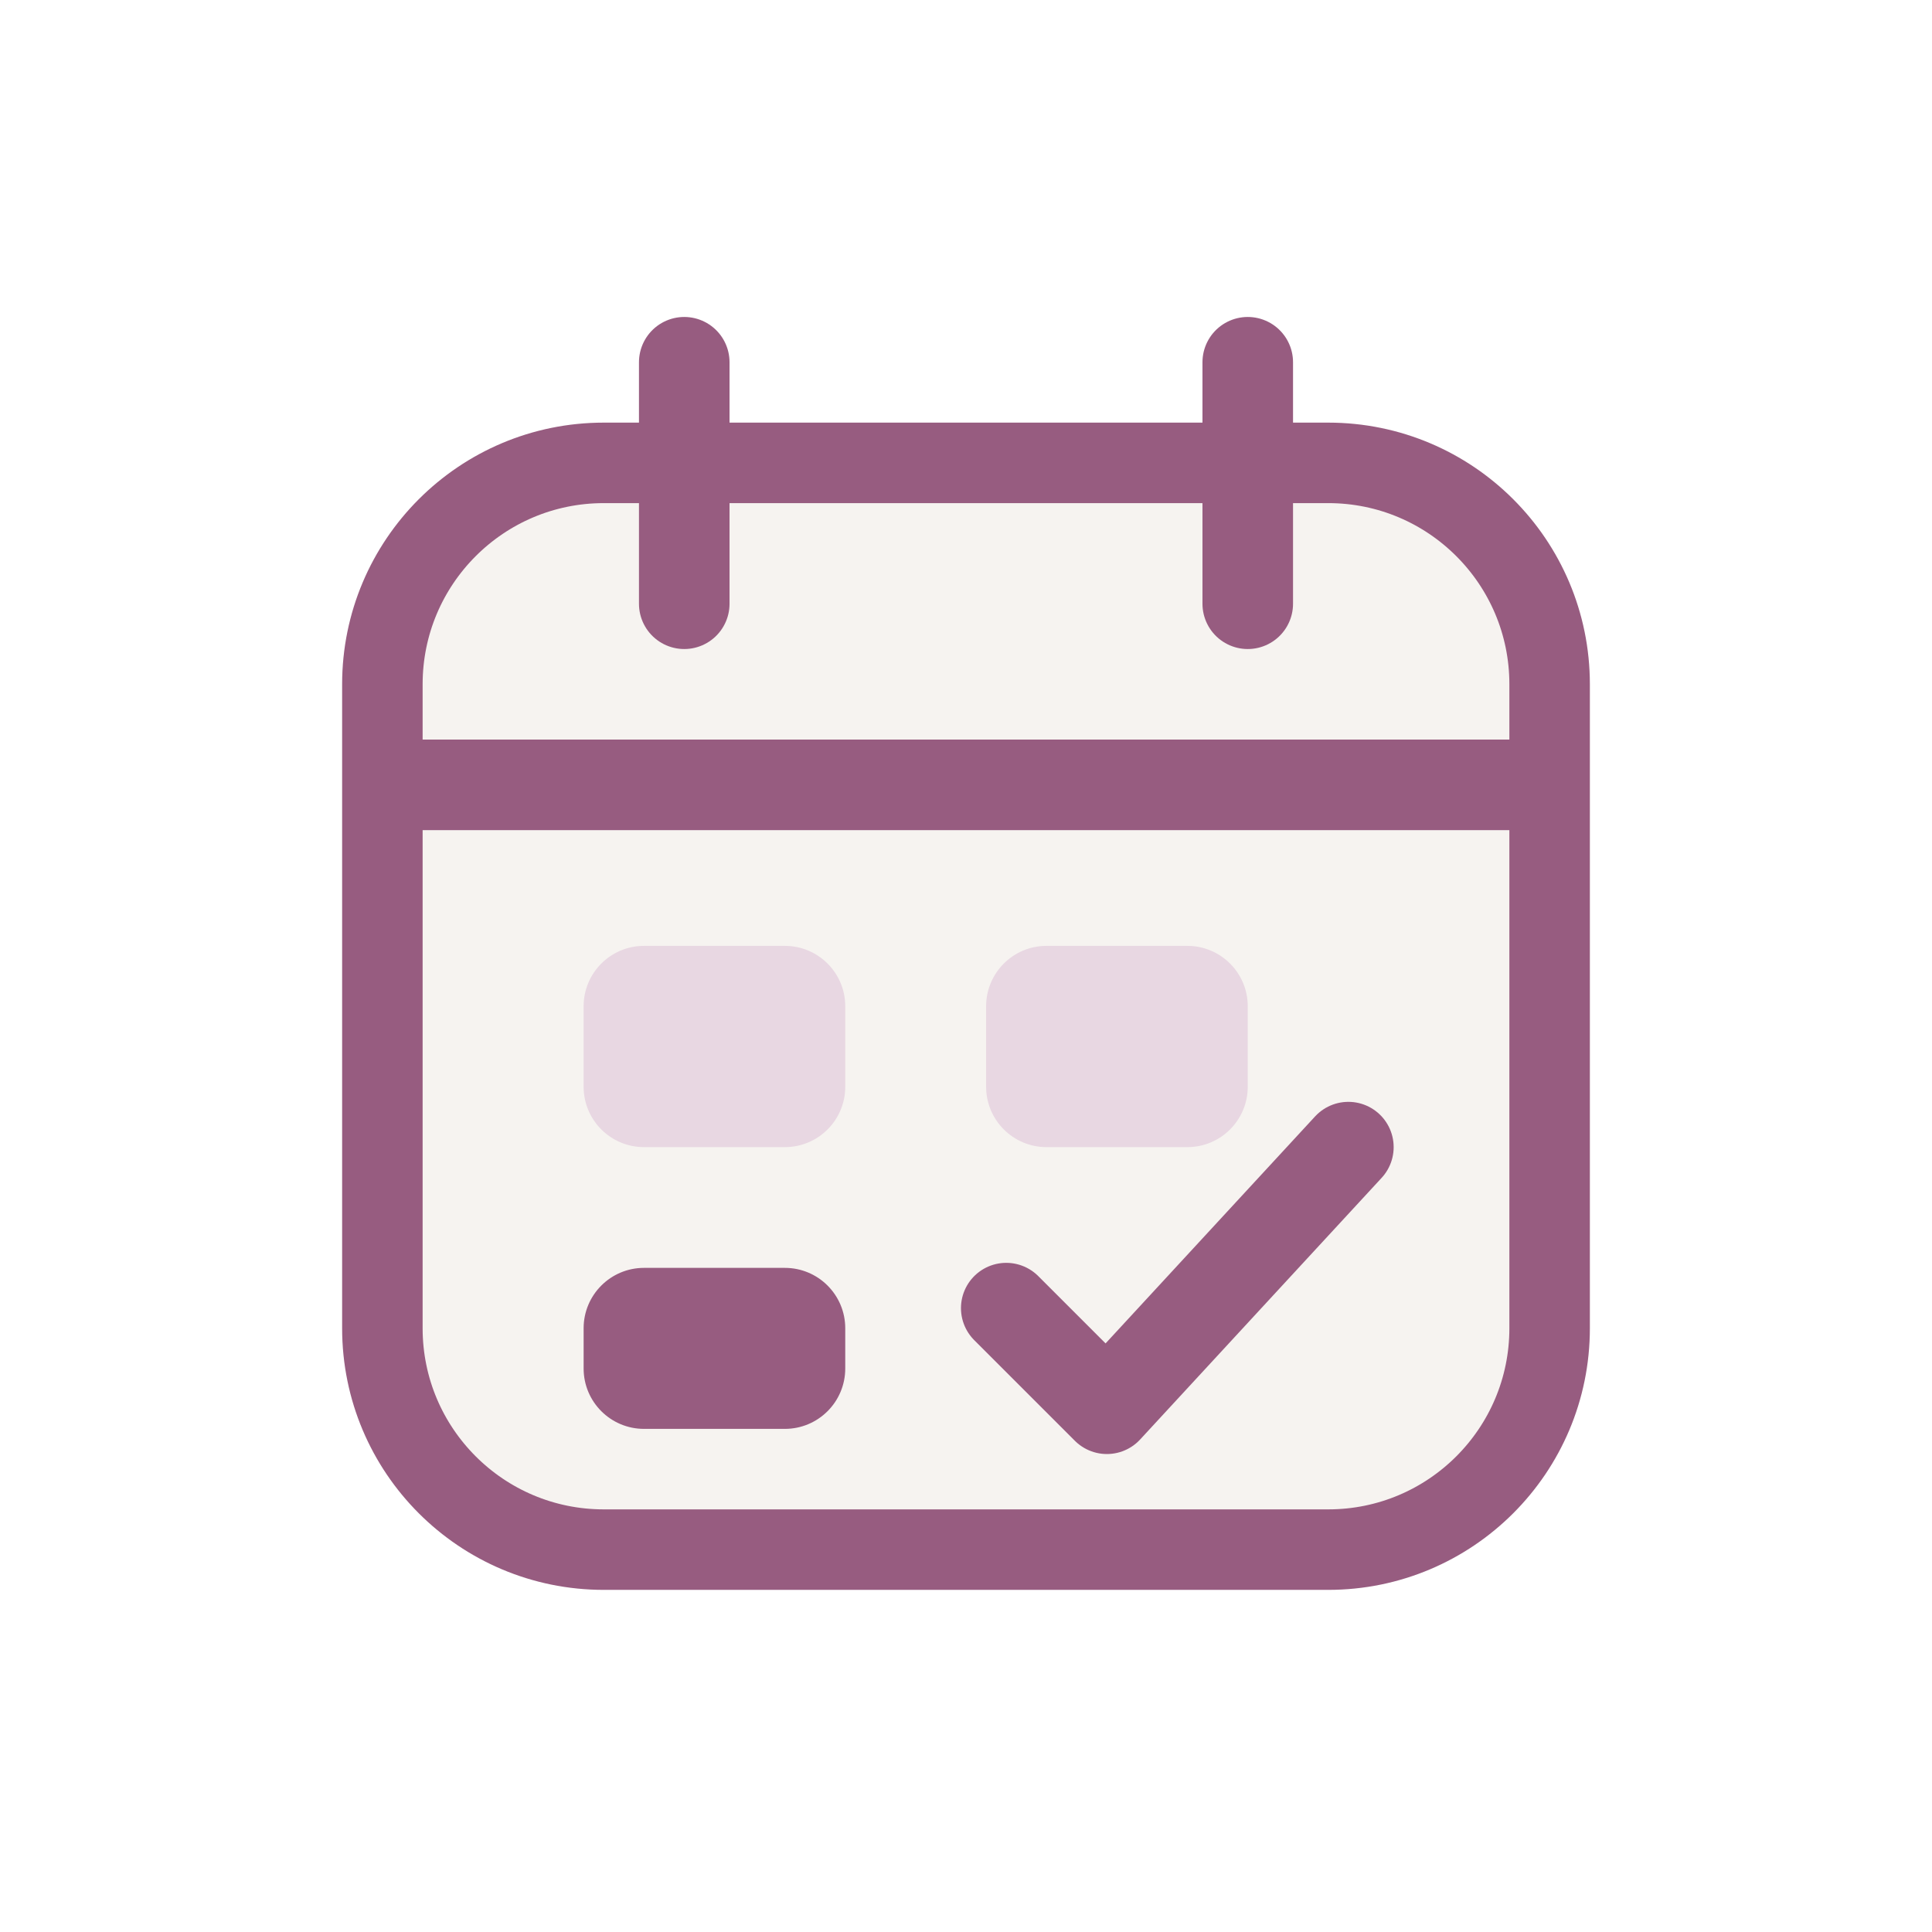
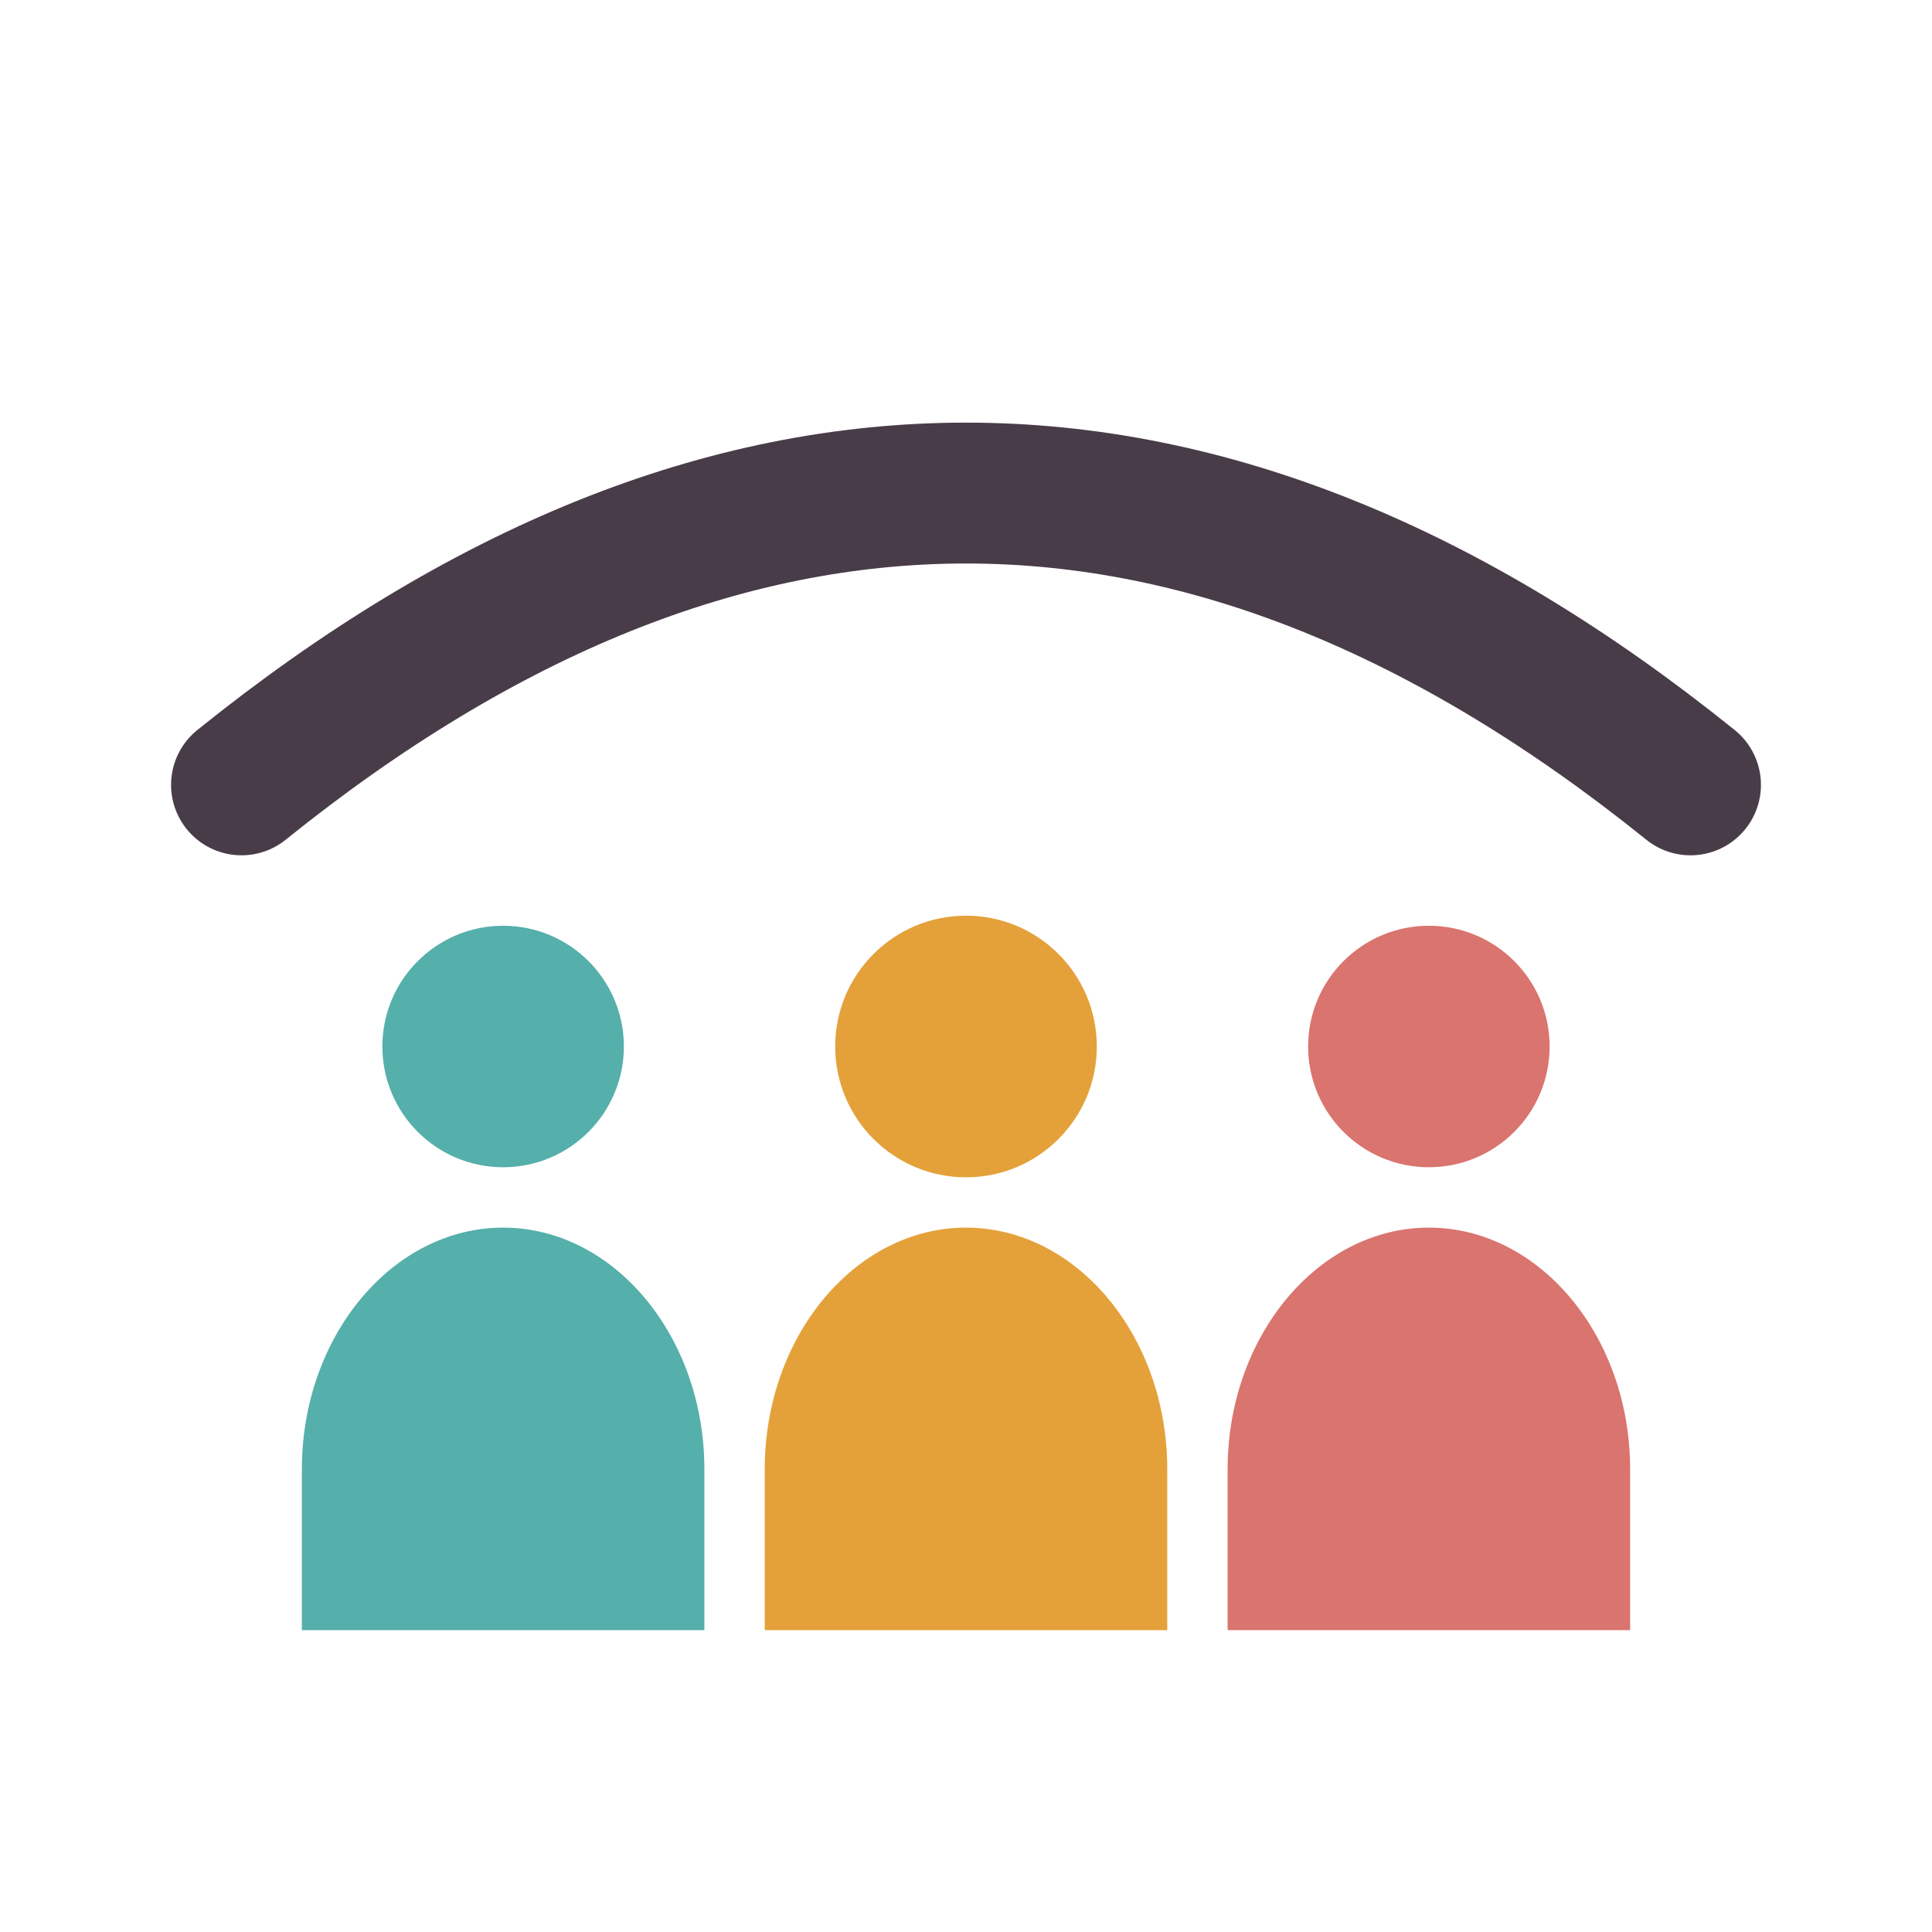
<svg xmlns="http://www.w3.org/2000/svg" viewBox="0 0 96 96" role="img" aria-labelledby="title">
-   <rect x="19" y="23" width="58" height="54" rx="11" fill="#F6F3F0" stroke="#975C80" stroke-width="4" />
-   <path d="M20 39h56M34 18v12M62 18v12" fill="none" stroke="#975C80" stroke-width="4.5" stroke-linecap="round" />
-   <rect x="29" y="47" width="13" height="10" rx="3" fill="#E8D7E2" />
-   <rect x="49" y="47" width="13" height="10" rx="3" fill="#E8D7E2" />
-   <rect x="29" y="63" width="13" height="8" rx="3" fill="#975C80" />
-   <path d="m50 65 5 5 12-13" fill="none" stroke="#975C80" stroke-width="4.5" stroke-linecap="round" stroke-linejoin="round" />
+   <path d="M12 39Q48 10 84 39" fill="none" stroke="#493C49" stroke-width="7" stroke-linecap="round" />
+   <circle cx="25" cy="52" r="6" fill="#55AFAA" />
+   <circle cx="48" cy="52" r="6.5" fill="#E4A13A" />
+   <circle cx="71" cy="52" r="6" fill="#DA746E" />
+   <path d="M15 81v-8c0-6.6 4.5-12 10-12s10 5.4 10 12v8Z" fill="#55AFAA" />
+   <path d="M38 81v-8c0-6.6 4.5-12 10-12s10 5.4 10 12v8Z" fill="#E4A13A" />
+   <path d="M61 81v-8c0-6.6 4.5-12 10-12s10 5.4 10 12v8Z" fill="#DA746E" />
</svg>
